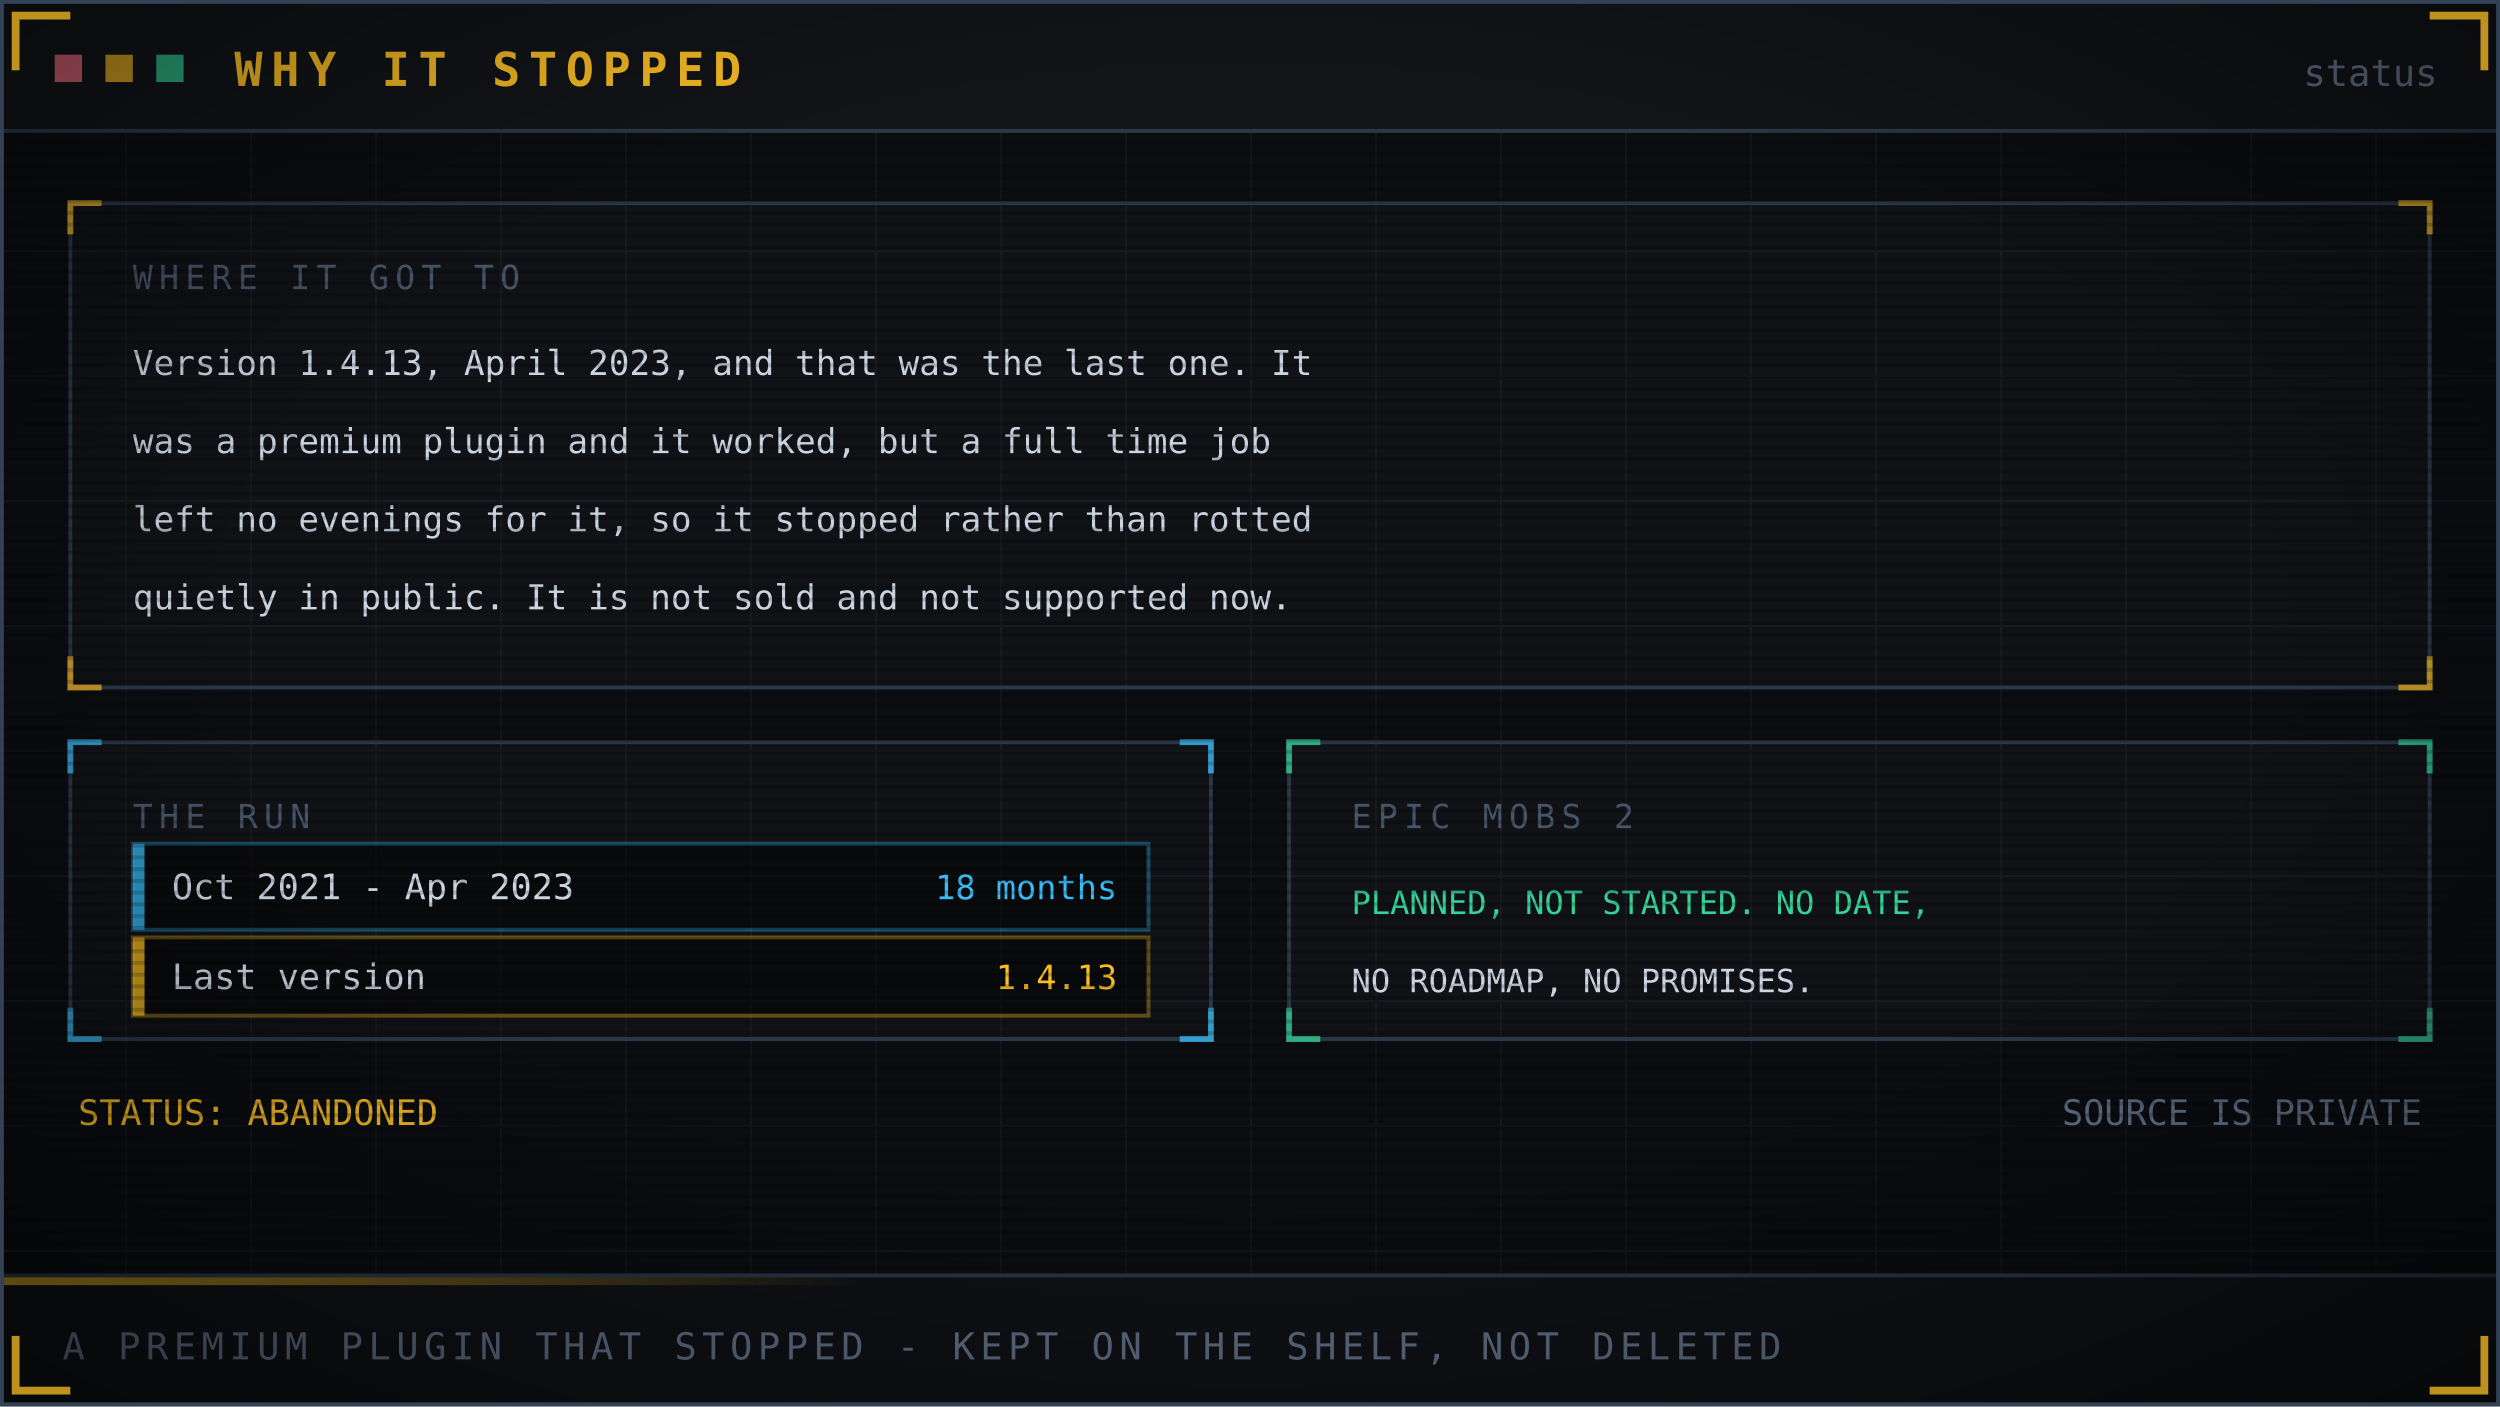
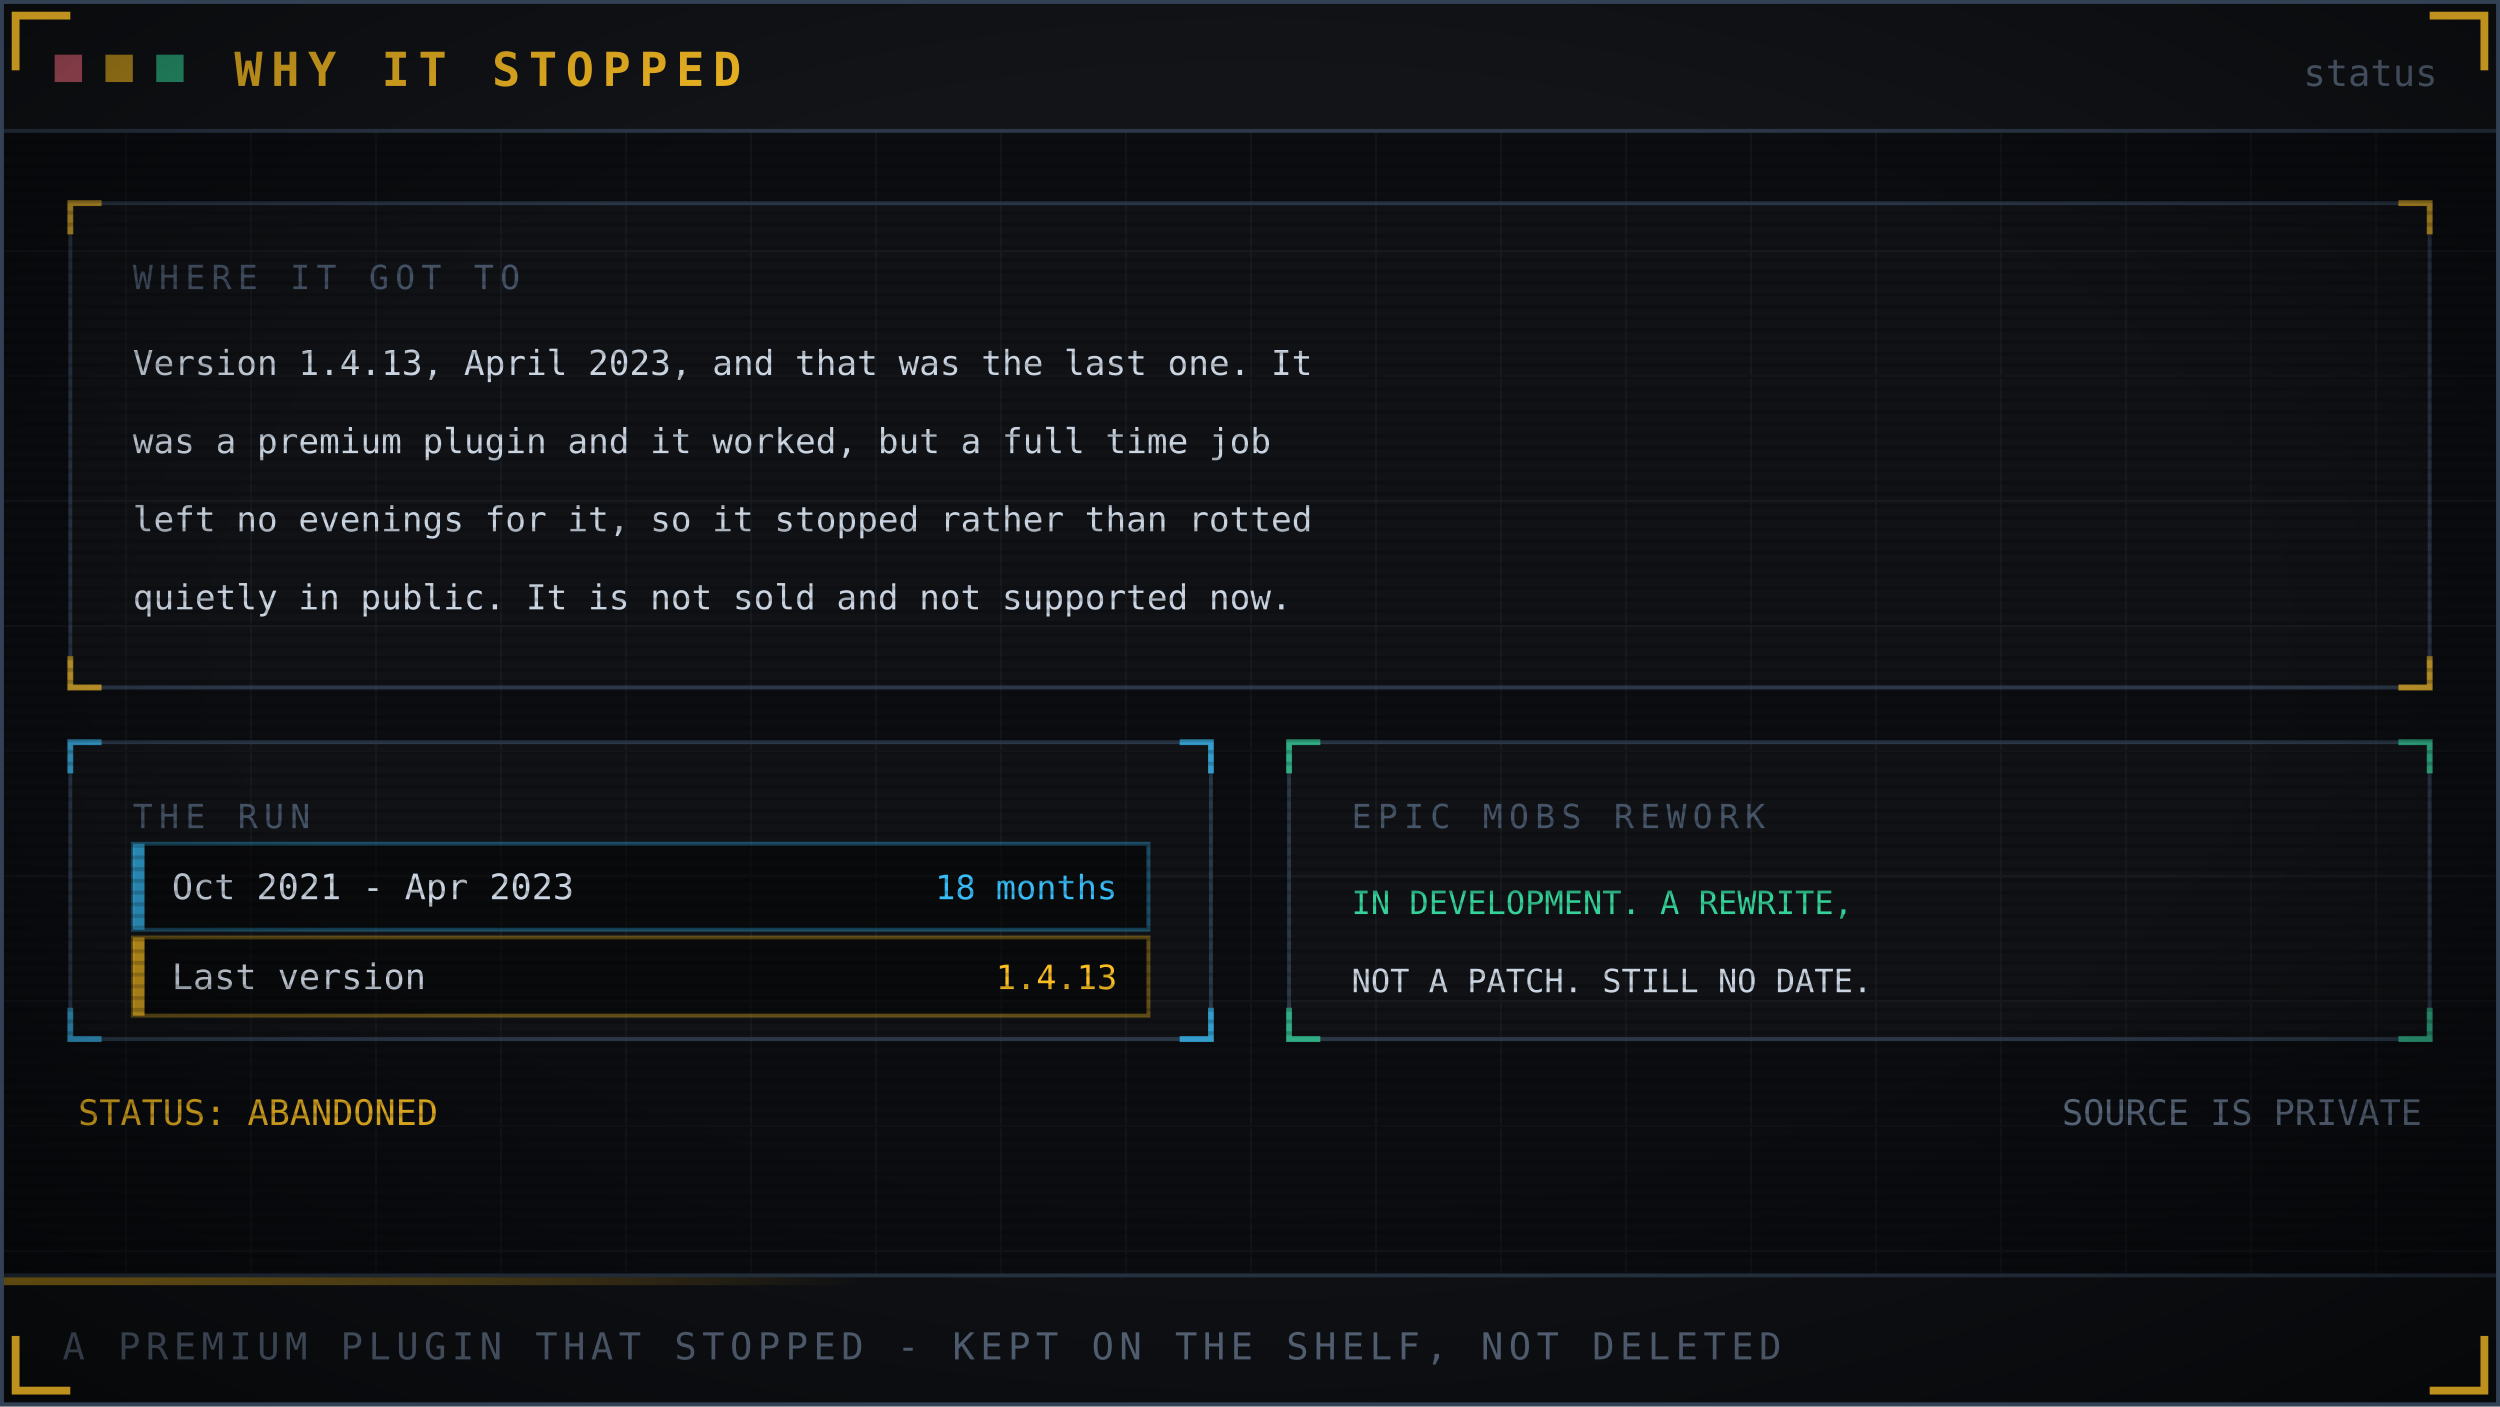
<svg xmlns="http://www.w3.org/2000/svg" viewBox="0 0 640 360" width="640" height="360" role="img" aria-label="WHY IT STOPPED">
  <defs>
    <pattern id="grid" width="32" height="32" patternUnits="userSpaceOnUse">
      <path d="M32 0H0V32" fill="none" stroke="#94a3b8" stroke-opacity="0.055" />
    </pattern>
    <pattern id="scan" width="3" height="3" patternUnits="userSpaceOnUse">
      <rect width="3" height="1" fill="#000" fill-opacity="0.18" />
    </pattern>
    <radialGradient id="vig" cx="50%" cy="45%" r="72%">
      <stop offset="55%" stop-color="#000" stop-opacity="0" />
      <stop offset="100%" stop-color="#000" stop-opacity="0.55" />
    </radialGradient>
    <linearGradient id="rule" x1="0" y1="0" x2="1" y2="0">
      <stop offset="0%" stop-color="#fbbf24" stop-opacity="0.7" />
      <stop offset="100%" stop-color="#fbbf24" stop-opacity="0" />
    </linearGradient>
  </defs>
  <rect x="0" y="0" width="640" height="360" fill="#0b0d11" fill-opacity="1" />
  <rect x="0" y="34" width="640" height="292" fill="url(#grid)" fill-opacity="1" />
  <rect x="0" y="0" width="640" height="34" fill="rgba(255,255,255,0.03)" fill-opacity="1" />
  <rect x="0" y="33" width="640" height="1" fill="#334155" fill-opacity="0.8" />
  <rect x="14" y="14" width="7" height="7" fill="#fb7185" fill-opacity="0.8" />
  <rect x="27" y="14" width="7" height="7" fill="#fbbf24" fill-opacity="0.8" />
  <rect x="40" y="14" width="7" height="7" fill="#34d399" fill-opacity="0.8" />
  <text x="60" y="22" font-family="ui-monospace,'Cascadia Mono',Consolas,'DejaVu Sans Mono',monospace" font-size="12" font-weight="700" fill="#fbbf24" fill-opacity="1" text-anchor="start" letter-spacing="2.2">WHY IT STOPPED</text>
  <text x="624" y="22" font-family="ui-monospace,'Cascadia Mono',Consolas,'DejaVu Sans Mono',monospace" font-size="9.5" font-weight="400" fill="#64748b" fill-opacity="1" text-anchor="end">status</text>
  <rect x="18" y="52" width="604" height="124" fill="rgba(255,255,255,0.02)" fill-opacity="1" stroke="#334155" stroke-opacity="0.8" stroke-width="1" />
  <path d="M18 60V52H26" fill="none" stroke="#fbbf24" stroke-width="1.5" stroke-opacity="0.75" />
  <path d="M614 52H622V60" fill="none" stroke="#fbbf24" stroke-width="1.5" stroke-opacity="0.75" />
  <path d="M18 168V176H26" fill="none" stroke="#fbbf24" stroke-width="1.5" stroke-opacity="0.75" />
  <path d="M614 176H622V168" fill="none" stroke="#fbbf24" stroke-width="1.5" stroke-opacity="0.75" />
  <text x="34" y="74" font-family="ui-monospace,'Cascadia Mono',Consolas,'DejaVu Sans Mono',monospace" font-size="8.5" font-weight="400" fill="#475569" fill-opacity="1" text-anchor="start" letter-spacing="1.6">WHERE IT GOT TO</text>
  <text x="34" y="96" font-family="ui-monospace,'Cascadia Mono',Consolas,'DejaVu Sans Mono',monospace" font-size="8.8" font-weight="400" fill="#cbd5e1" fill-opacity="1" text-anchor="start">Version 1.4.13, April 2023, and that was the last one. It</text>
  <text x="34" y="116" font-family="ui-monospace,'Cascadia Mono',Consolas,'DejaVu Sans Mono',monospace" font-size="8.8" font-weight="400" fill="#cbd5e1" fill-opacity="1" text-anchor="start">was a premium plugin and it worked, but a full time job</text>
  <text x="34" y="136" font-family="ui-monospace,'Cascadia Mono',Consolas,'DejaVu Sans Mono',monospace" font-size="8.8" font-weight="400" fill="#cbd5e1" fill-opacity="1" text-anchor="start">left no evenings for it, so it stopped rather than rotted</text>
  <text x="34" y="156" font-family="ui-monospace,'Cascadia Mono',Consolas,'DejaVu Sans Mono',monospace" font-size="8.8" font-weight="400" fill="#cbd5e1" fill-opacity="1" text-anchor="start">quietly in public. It is not sold and not supported now.</text>
  <rect x="18" y="190" width="292" height="76" fill="rgba(255,255,255,0.02)" fill-opacity="1" stroke="#334155" stroke-opacity="0.8" stroke-width="1" />
  <path d="M18 198V190H26" fill="none" stroke="#38bdf8" stroke-width="1.5" stroke-opacity="0.75" />
  <path d="M302 190H310V198" fill="none" stroke="#38bdf8" stroke-width="1.5" stroke-opacity="0.75" />
  <path d="M18 258V266H26" fill="none" stroke="#38bdf8" stroke-width="1.5" stroke-opacity="0.75" />
  <path d="M302 266H310V258" fill="none" stroke="#38bdf8" stroke-width="1.5" stroke-opacity="0.75" />
  <text x="34" y="212" font-family="ui-monospace,'Cascadia Mono',Consolas,'DejaVu Sans Mono',monospace" font-size="8.5" font-weight="400" fill="#475569" fill-opacity="1" text-anchor="start" letter-spacing="1.6">THE RUN</text>
  <rect x="34" y="216" width="260" height="22" fill="rgba(0,0,0,0.45)" fill-opacity="1" stroke="#38bdf8" stroke-opacity="0.35" stroke-width="1" />
  <rect x="34" y="216" width="3" height="22" fill="#38bdf8" fill-opacity="0.8" />
  <text x="44" y="230.2" font-family="ui-monospace,'Cascadia Mono',Consolas,'DejaVu Sans Mono',monospace" font-size="9" font-weight="400" fill="#cbd5e1" fill-opacity="1" text-anchor="start">Oct 2021 - Apr 2023</text>
  <text x="286" y="230.2" font-family="ui-monospace,'Cascadia Mono',Consolas,'DejaVu Sans Mono',monospace" font-size="8.6" font-weight="400" fill="#38bdf8" fill-opacity="1" text-anchor="end">18 months</text>
  <rect x="34" y="240" width="260" height="20" fill="rgba(0,0,0,0.45)" fill-opacity="1" stroke="#fbbf24" stroke-opacity="0.35" stroke-width="1" />
  <rect x="34" y="240" width="3" height="20" fill="#fbbf24" fill-opacity="0.8" />
  <text x="44" y="253.2" font-family="ui-monospace,'Cascadia Mono',Consolas,'DejaVu Sans Mono',monospace" font-size="9" font-weight="400" fill="#cbd5e1" fill-opacity="1" text-anchor="start">Last version</text>
  <text x="286" y="253.2" font-family="ui-monospace,'Cascadia Mono',Consolas,'DejaVu Sans Mono',monospace" font-size="8.6" font-weight="400" fill="#fbbf24" fill-opacity="1" text-anchor="end">1.4.13</text>
  <rect x="330" y="190" width="292" height="76" fill="rgba(255,255,255,0.02)" fill-opacity="1" stroke="#334155" stroke-opacity="0.8" stroke-width="1" />
  <path d="M330 198V190H338" fill="none" stroke="#34d399" stroke-width="1.5" stroke-opacity="0.75" />
  <path d="M614 190H622V198" fill="none" stroke="#34d399" stroke-width="1.5" stroke-opacity="0.75" />
  <path d="M330 258V266H338" fill="none" stroke="#34d399" stroke-width="1.5" stroke-opacity="0.75" />
  <path d="M614 266H622V258" fill="none" stroke="#34d399" stroke-width="1.5" stroke-opacity="0.75" />
-   <text x="346" y="212" font-family="ui-monospace,'Cascadia Mono',Consolas,'DejaVu Sans Mono',monospace" font-size="8.5" font-weight="400" fill="#475569" fill-opacity="1" text-anchor="start" letter-spacing="1.6">EPIC MOBS 2</text>
-   <text x="346" y="234" font-family="ui-monospace,'Cascadia Mono',Consolas,'DejaVu Sans Mono',monospace" font-size="8.2" font-weight="400" fill="#34d399" fill-opacity="1" text-anchor="start">PLANNED, NOT STARTED. NO DATE,</text>
-   <text x="346" y="254" font-family="ui-monospace,'Cascadia Mono',Consolas,'DejaVu Sans Mono',monospace" font-size="8.2" font-weight="400" fill="#cbd5e1" fill-opacity="1" text-anchor="start">NO ROADMAP, NO PROMISES.</text>
+   <text x="346" y="212" font-family="ui-monospace,'Cascadia Mono',Consolas,'DejaVu Sans Mono',monospace" font-size="8.5" font-weight="400" fill="#475569" fill-opacity="1" text-anchor="start" letter-spacing="1.6">EPIC MOBS REWORK</text>
+   <text x="346" y="234" font-family="ui-monospace,'Cascadia Mono',Consolas,'DejaVu Sans Mono',monospace" font-size="8.2" font-weight="400" fill="#34d399" fill-opacity="1" text-anchor="start">IN DEVELOPMENT. A REWRITE,</text>
+   <text x="346" y="254" font-family="ui-monospace,'Cascadia Mono',Consolas,'DejaVu Sans Mono',monospace" font-size="8.2" font-weight="400" fill="#cbd5e1" fill-opacity="1" text-anchor="start">NOT A PATCH. STILL NO DATE.</text>
  <text x="20" y="288" font-family="ui-monospace,'Cascadia Mono',Consolas,'DejaVu Sans Mono',monospace" font-size="9" font-weight="400" fill="#fbbf24" fill-opacity="1" text-anchor="start">STATUS: ABANDONED</text>
  <text x="620" y="288" font-family="ui-monospace,'Cascadia Mono',Consolas,'DejaVu Sans Mono',monospace" font-size="9" font-weight="400" fill="#64748b" fill-opacity="1" text-anchor="end">SOURCE IS PRIVATE</text>
  <rect x="0" y="326" width="640" height="1" fill="#334155" fill-opacity="0.8" />
  <rect x="0" y="327" width="640" height="33" fill="rgba(255,255,255,0.02)" fill-opacity="1" />
  <rect x="0" y="327" width="220" height="2" fill="url(#rule)" fill-opacity="1" />
  <text x="16" y="348" font-family="ui-monospace,'Cascadia Mono',Consolas,'DejaVu Sans Mono',monospace" font-size="9.5" font-weight="400" fill="#64748b" fill-opacity="1" text-anchor="start" letter-spacing="1.4">A PREMIUM PLUGIN THAT STOPPED - KEPT ON THE SHELF, NOT DELETED</text>
  <rect x="0" y="34" width="640" height="292" fill="url(#scan)" fill-opacity="1" />
  <rect x="0" y="0" width="640" height="360" fill="url(#vig)" fill-opacity="1" />
  <rect x="0.5" y="0.5" width="639" height="359" fill="none" fill-opacity="1" stroke="#334155" stroke-opacity="1" stroke-width="1" />
  <path d="M4 18V4H18" fill="none" stroke="#fbbf24" stroke-width="2" stroke-opacity="0.75" />
  <path d="M622 4H636V18" fill="none" stroke="#fbbf24" stroke-width="2" stroke-opacity="0.75" />
  <path d="M4 342V356H18" fill="none" stroke="#fbbf24" stroke-width="2" stroke-opacity="0.75" />
  <path d="M622 356H636V342" fill="none" stroke="#fbbf24" stroke-width="2" stroke-opacity="0.75" />
</svg>
